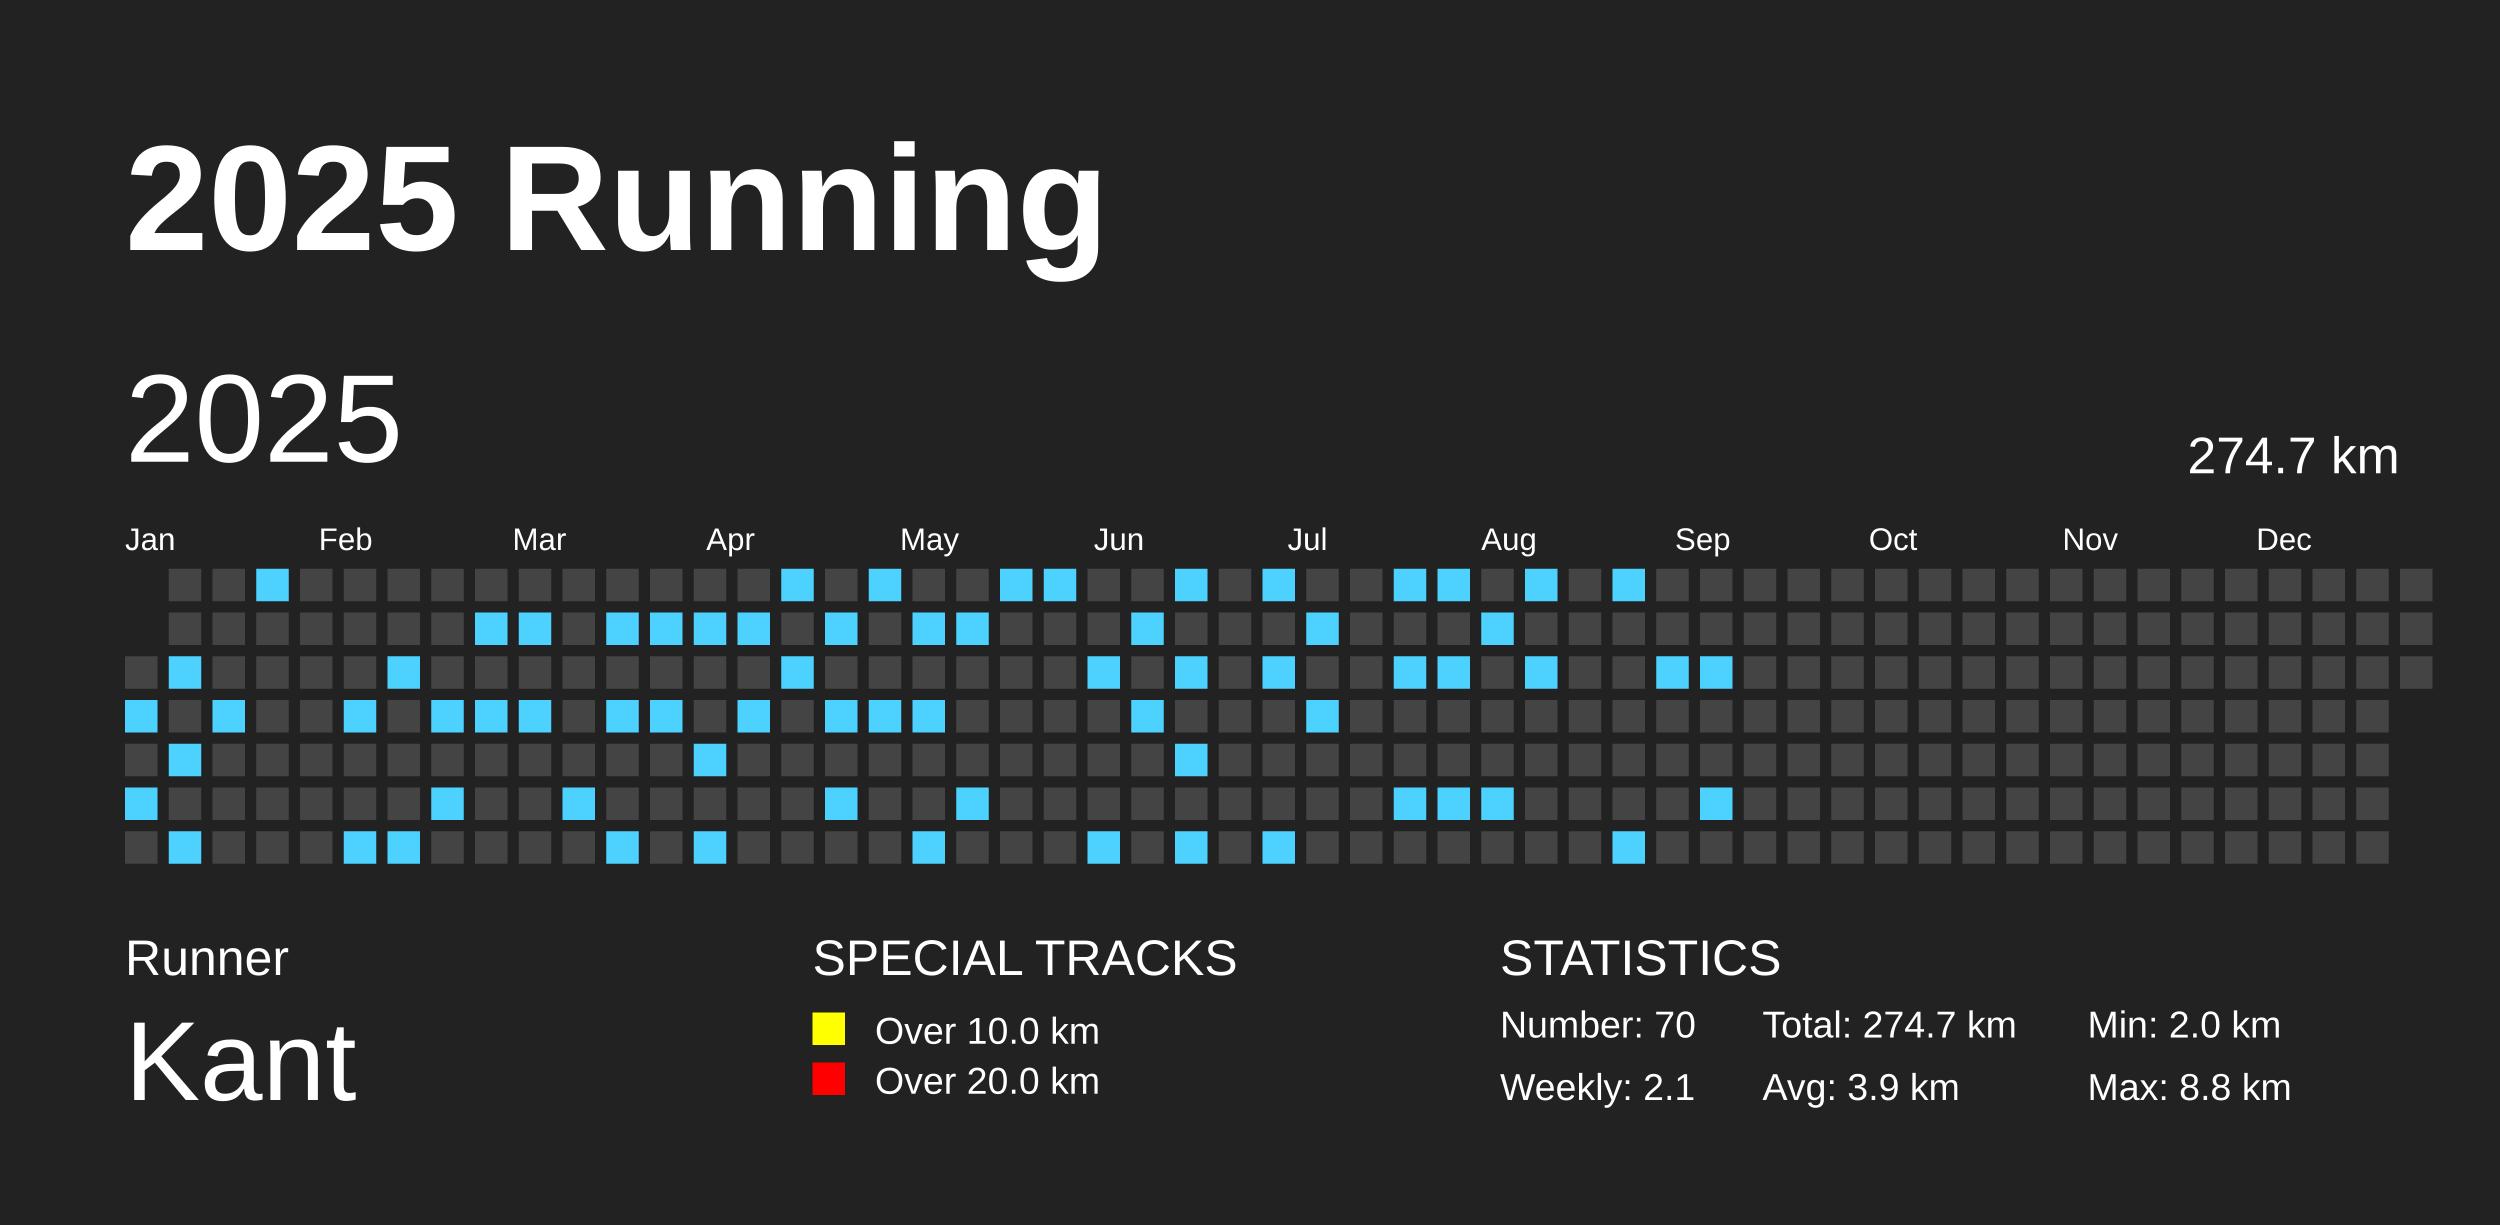
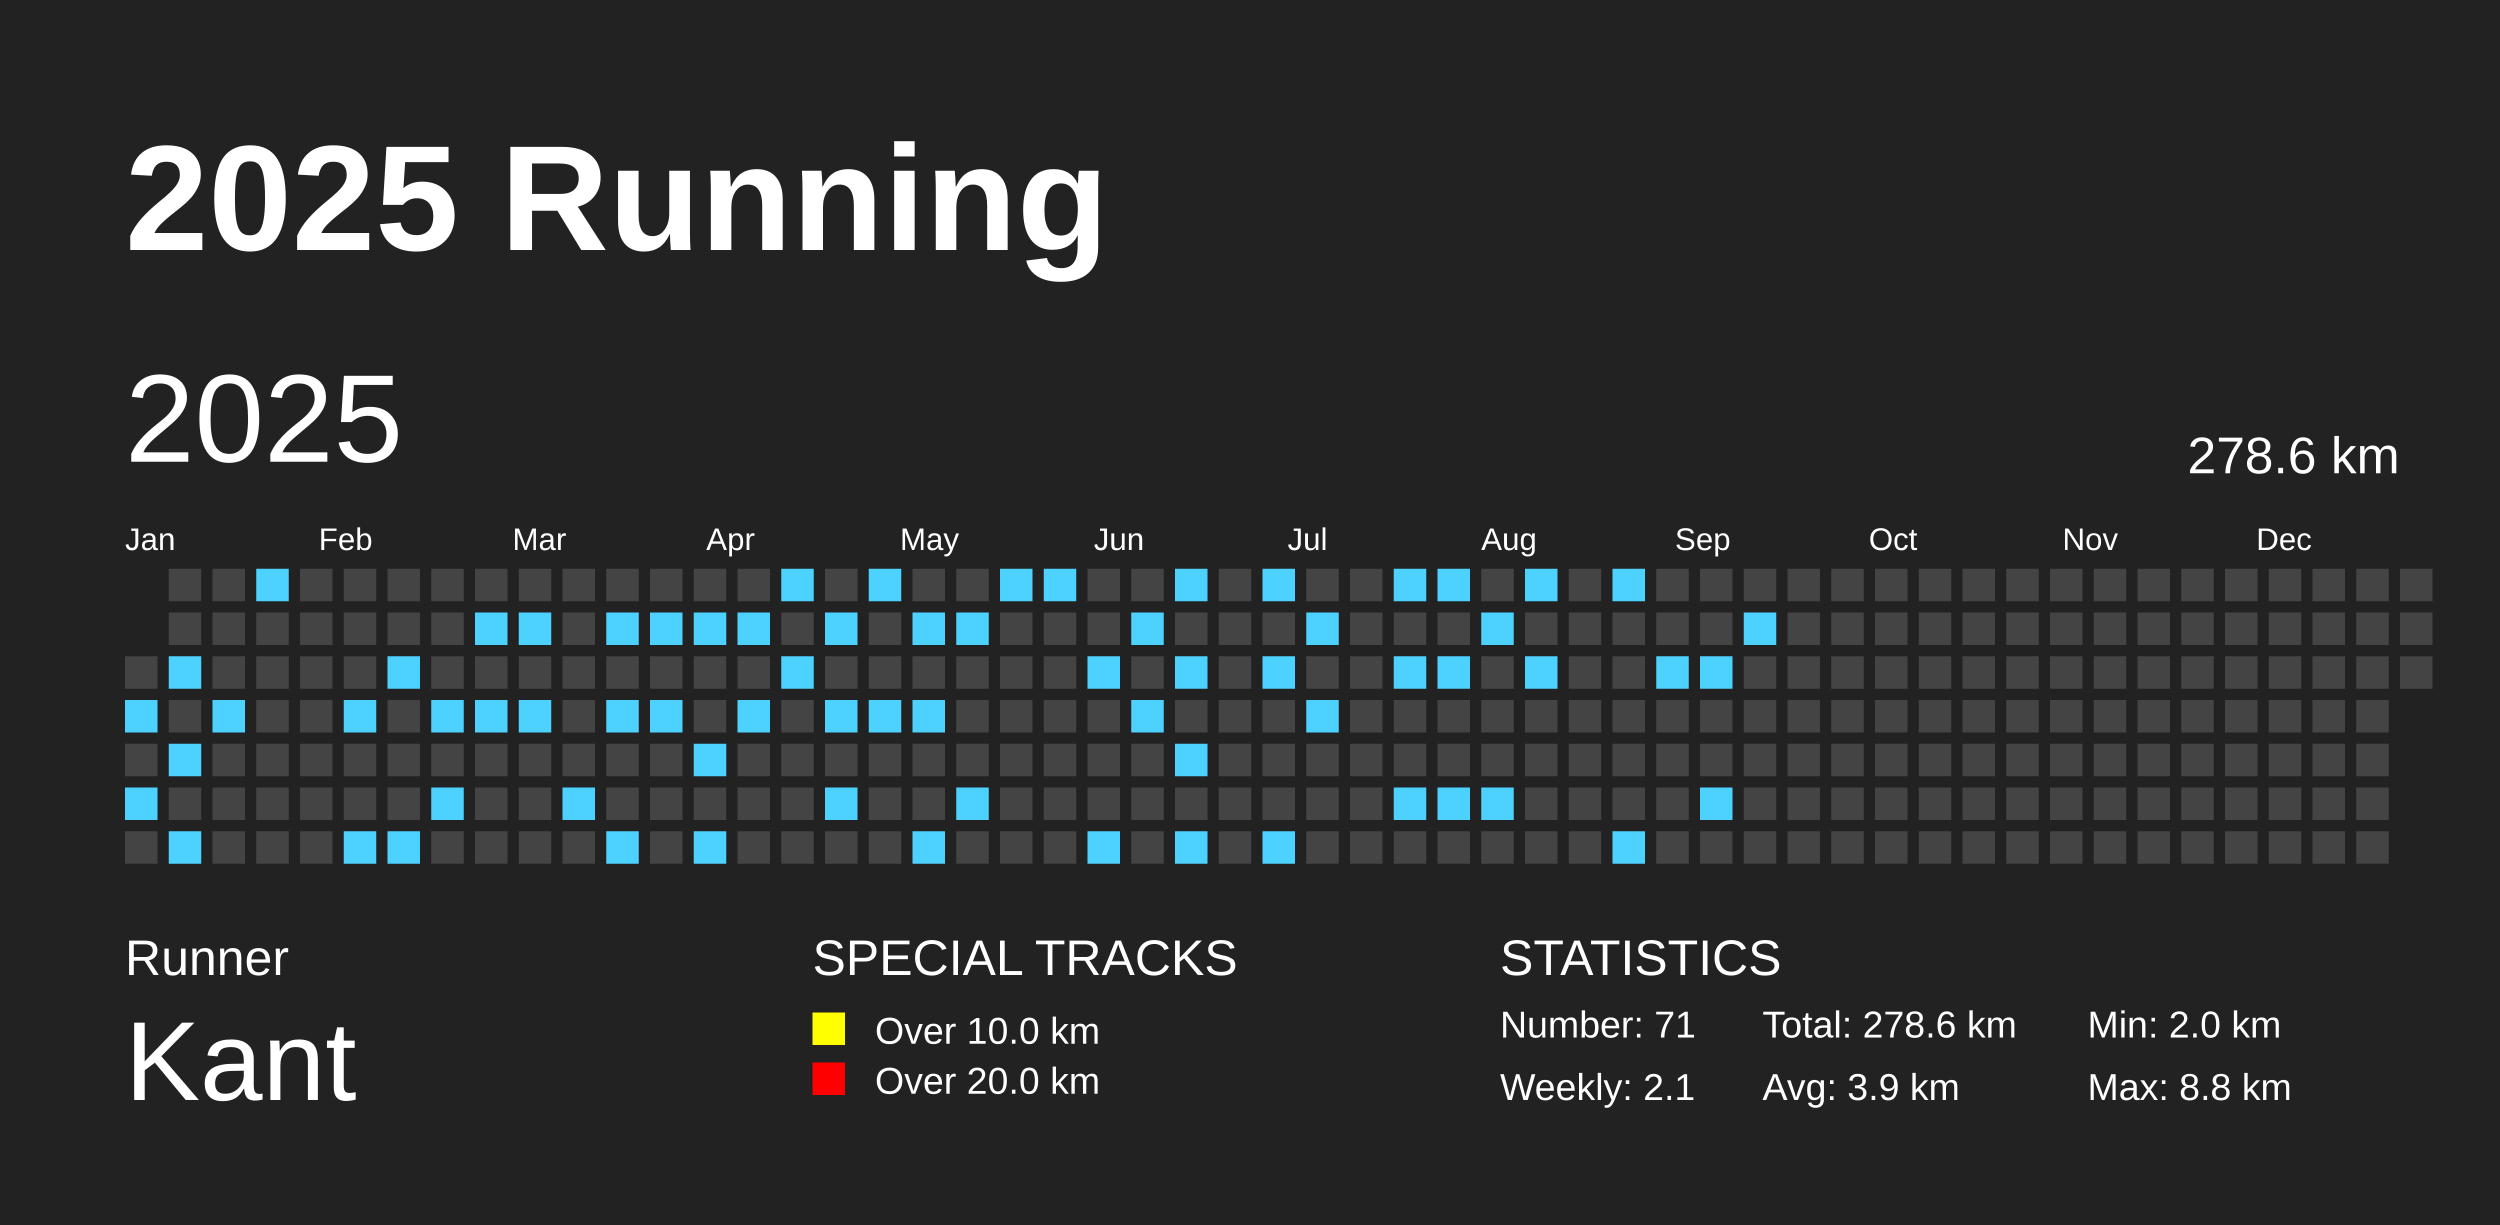
<svg xmlns="http://www.w3.org/2000/svg" baseProfile="full" height="98mm" version="1.1" viewBox="0,0,200,98" width="200mm">
  <defs />
  <rect fill="#222222" height="98" width="200" x="0" y="0" />
  <text fill="#FFFFFF" style="font-size:12px; font-family:Arial; font-weight:bold;" x="10" y="20">2025 Running</text>
  <text fill="#FFFFFF" style="font-size:4px; font-family:Arial" x="10" y="78">Runner</text>
  <text fill="#FFFFFF" style="font-size:9px; font-family:Arial" x="10" y="88">Kant</text>
  <text fill="#FFFFFF" style="font-size:4px; font-family:Arial" x="65" y="78">SPECIAL TRACKS</text>
  <rect fill="yellow" height="2.6" width="2.6" x="65" y="81" />
  <text fill="#FFFFFF" style="font-size:3px; font-family:Arial" x="70" y="83.5">Over 10.0 km</text>
  <rect fill="red" height="2.6" width="2.6" x="65" y="85" />
  <text fill="#FFFFFF" style="font-size:3px; font-family:Arial" x="70" y="87.5">Over 20.0 km</text>
  <text fill="#FFFFFF" style="font-size:4px; font-family:Arial" x="120" y="78">STATISTICS</text>
-   <text fill="#FFFFFF" style="font-size:3px; font-family:Arial" x="120" y="83">Number: 70</text>
+   <text fill="#FFFFFF" style="font-size:3px; font-family:Arial" x="120" y="83">Number: 71</text>
  <text fill="#FFFFFF" style="font-size:3px; font-family:Arial" x="120" y="88">Weekly: 2.1</text>
-   <text fill="#FFFFFF" style="font-size:3px; font-family:Arial" x="141" y="83">Total: 274.7 km</text>
+   <text fill="#FFFFFF" style="font-size:3px; font-family:Arial" x="141" y="83">Total: 278.6 km</text>
  <text fill="#FFFFFF" style="font-size:3px; font-family:Arial" x="141" y="88">Avg: 3.9 km</text>
  <text fill="#FFFFFF" style="font-size:3px; font-family:Arial" x="167" y="83">Min: 2.0 km</text>
  <text fill="#FFFFFF" style="font-size:3px; font-family:Arial" x="167" y="88">Max: 8.8 km</text>
  <text dominant-baseline="hanging" fill="#FFFFFF" style="font-size:10.0px; font-family:Arial;" x="10" y="30">2025</text>
-   <text dominant-baseline="hanging" fill="#FFFFFF" style="font-size:4.125px; font-family:Arial;" x="175" y="35">274.7 km</text>
+   <text dominant-baseline="hanging" fill="#FFFFFF" style="font-size:4.125px; font-family:Arial;" x="175" y="35">278.6 km</text>
  <text fill="#FFFFFF" style="font-size:2.5px; font-family:Arial" x="10.0" y="44">Jan</text>
  <text fill="#FFFFFF" style="font-size:2.5px; font-family:Arial" x="25.5" y="44">Feb</text>
  <text fill="#FFFFFF" style="font-size:2.5px; font-family:Arial" x="41.0" y="44">Mar</text>
  <text fill="#FFFFFF" style="font-size:2.5px; font-family:Arial" x="56.5" y="44">Apr</text>
  <text fill="#FFFFFF" style="font-size:2.5px; font-family:Arial" x="72.0" y="44">May</text>
  <text fill="#FFFFFF" style="font-size:2.5px; font-family:Arial" x="87.5" y="44">Jun</text>
  <text fill="#FFFFFF" style="font-size:2.5px; font-family:Arial" x="103.0" y="44">Jul</text>
  <text fill="#FFFFFF" style="font-size:2.5px; font-family:Arial" x="118.5" y="44">Aug</text>
  <text fill="#FFFFFF" style="font-size:2.5px; font-family:Arial" x="134.0" y="44">Sep</text>
  <text fill="#FFFFFF" style="font-size:2.5px; font-family:Arial" x="149.5" y="44">Oct</text>
  <text fill="#FFFFFF" style="font-size:2.5px; font-family:Arial" x="165.0" y="44">Nov</text>
  <text fill="#FFFFFF" style="font-size:2.5px; font-family:Arial" x="180.5" y="44">Dec</text>
  <rect fill="#444444" height="2.6" width="2.6" x="10.0" y="52.5" />
  <rect fill="#4DD2FF" height="2.6" width="2.6" x="10.0" y="56.0" />
  <rect fill="#444444" height="2.6" width="2.6" x="10.0" y="59.5" />
  <rect fill="#4DD2FF" height="2.6" width="2.6" x="10.0" y="63.0" />
  <rect fill="#444444" height="2.6" width="2.6" x="10.0" y="66.5" />
  <rect fill="#444444" height="2.6" width="2.6" x="13.5" y="45.5" />
  <rect fill="#444444" height="2.6" width="2.6" x="13.5" y="49.0" />
  <rect fill="#4DD2FF" height="2.6" width="2.6" x="13.5" y="52.5" />
  <rect fill="#444444" height="2.6" width="2.6" x="13.5" y="56.0" />
  <rect fill="#4DD2FF" height="2.6" width="2.6" x="13.5" y="59.5" />
  <rect fill="#444444" height="2.6" width="2.6" x="13.5" y="63.0" />
  <rect fill="#4DD2FF" height="2.6" width="2.6" x="13.5" y="66.5" />
  <rect fill="#444444" height="2.6" width="2.6" x="17.0" y="45.5" />
  <rect fill="#444444" height="2.6" width="2.6" x="17.0" y="49.0" />
  <rect fill="#444444" height="2.6" width="2.6" x="17.0" y="52.5" />
  <rect fill="#4DD2FF" height="2.6" width="2.6" x="17.0" y="56.0" />
  <rect fill="#444444" height="2.6" width="2.6" x="17.0" y="59.5" />
  <rect fill="#444444" height="2.6" width="2.6" x="17.0" y="63.0" />
  <rect fill="#444444" height="2.6" width="2.6" x="17.0" y="66.5" />
  <rect fill="#4DD2FF" height="2.6" width="2.6" x="20.5" y="45.5" />
  <rect fill="#444444" height="2.6" width="2.6" x="20.5" y="49.0" />
  <rect fill="#444444" height="2.6" width="2.6" x="20.5" y="52.5" />
  <rect fill="#444444" height="2.6" width="2.6" x="20.5" y="56.0" />
  <rect fill="#444444" height="2.6" width="2.6" x="20.5" y="59.5" />
  <rect fill="#444444" height="2.6" width="2.6" x="20.5" y="63.0" />
  <rect fill="#444444" height="2.6" width="2.6" x="20.5" y="66.5" />
  <rect fill="#444444" height="2.6" width="2.6" x="24.0" y="45.5" />
  <rect fill="#444444" height="2.6" width="2.6" x="24.0" y="49.0" />
  <rect fill="#444444" height="2.6" width="2.6" x="24.0" y="52.5" />
  <rect fill="#444444" height="2.6" width="2.6" x="24.0" y="56.0" />
  <rect fill="#444444" height="2.6" width="2.6" x="24.0" y="59.5" />
  <rect fill="#444444" height="2.6" width="2.6" x="24.0" y="63.0" />
  <rect fill="#444444" height="2.6" width="2.6" x="24.0" y="66.5" />
  <rect fill="#444444" height="2.6" width="2.6" x="27.5" y="45.5" />
  <rect fill="#444444" height="2.6" width="2.6" x="27.5" y="49.0" />
  <rect fill="#444444" height="2.6" width="2.6" x="27.5" y="52.5" />
  <rect fill="#4DD2FF" height="2.6" width="2.6" x="27.5" y="56.0" />
  <rect fill="#444444" height="2.6" width="2.6" x="27.5" y="59.5" />
  <rect fill="#444444" height="2.6" width="2.6" x="27.5" y="63.0" />
  <rect fill="#4DD2FF" height="2.6" width="2.6" x="27.5" y="66.5" />
  <rect fill="#444444" height="2.6" width="2.6" x="31.0" y="45.5" />
  <rect fill="#444444" height="2.6" width="2.6" x="31.0" y="49.0" />
  <rect fill="#4DD2FF" height="2.6" width="2.6" x="31.0" y="52.5" />
  <rect fill="#444444" height="2.6" width="2.6" x="31.0" y="56.0" />
  <rect fill="#444444" height="2.6" width="2.6" x="31.0" y="59.5" />
  <rect fill="#444444" height="2.6" width="2.6" x="31.0" y="63.0" />
  <rect fill="#4DD2FF" height="2.6" width="2.6" x="31.0" y="66.5" />
  <rect fill="#444444" height="2.6" width="2.6" x="34.5" y="45.5" />
  <rect fill="#444444" height="2.6" width="2.6" x="34.5" y="49.0" />
  <rect fill="#444444" height="2.6" width="2.6" x="34.5" y="52.5" />
  <rect fill="#4DD2FF" height="2.6" width="2.6" x="34.5" y="56.0" />
  <rect fill="#444444" height="2.6" width="2.6" x="34.5" y="59.5" />
  <rect fill="#4DD2FF" height="2.6" width="2.6" x="34.5" y="63.0" />
  <rect fill="#444444" height="2.6" width="2.6" x="34.5" y="66.5" />
  <rect fill="#444444" height="2.6" width="2.6" x="38.0" y="45.5" />
  <rect fill="#4DD2FF" height="2.6" width="2.6" x="38.0" y="49.0" />
  <rect fill="#444444" height="2.6" width="2.6" x="38.0" y="52.5" />
  <rect fill="#4DD2FF" height="2.6" width="2.6" x="38.0" y="56.0" />
  <rect fill="#444444" height="2.6" width="2.6" x="38.0" y="59.5" />
  <rect fill="#444444" height="2.6" width="2.6" x="38.0" y="63.0" />
  <rect fill="#444444" height="2.6" width="2.6" x="38.0" y="66.5" />
  <rect fill="#444444" height="2.6" width="2.6" x="41.5" y="45.5" />
  <rect fill="#4DD2FF" height="2.6" width="2.6" x="41.5" y="49.0" />
  <rect fill="#444444" height="2.6" width="2.6" x="41.5" y="52.5" />
  <rect fill="#4DD2FF" height="2.6" width="2.6" x="41.5" y="56.0" />
  <rect fill="#444444" height="2.6" width="2.6" x="41.5" y="59.5" />
  <rect fill="#444444" height="2.6" width="2.6" x="41.5" y="63.0" />
  <rect fill="#444444" height="2.6" width="2.6" x="41.5" y="66.5" />
  <rect fill="#444444" height="2.6" width="2.6" x="45.0" y="45.5" />
  <rect fill="#444444" height="2.6" width="2.6" x="45.0" y="49.0" />
  <rect fill="#444444" height="2.6" width="2.6" x="45.0" y="52.5" />
  <rect fill="#444444" height="2.6" width="2.6" x="45.0" y="56.0" />
  <rect fill="#444444" height="2.6" width="2.6" x="45.0" y="59.5" />
  <rect fill="#4DD2FF" height="2.6" width="2.6" x="45.0" y="63.0" />
  <rect fill="#444444" height="2.6" width="2.6" x="45.0" y="66.5" />
  <rect fill="#444444" height="2.6" width="2.6" x="48.5" y="45.5" />
  <rect fill="#4DD2FF" height="2.6" width="2.6" x="48.5" y="49.0" />
  <rect fill="#444444" height="2.6" width="2.6" x="48.5" y="52.5" />
  <rect fill="#4DD2FF" height="2.6" width="2.6" x="48.5" y="56.0" />
  <rect fill="#444444" height="2.6" width="2.6" x="48.5" y="59.5" />
  <rect fill="#444444" height="2.6" width="2.6" x="48.5" y="63.0" />
  <rect fill="#4DD2FF" height="2.6" width="2.6" x="48.5" y="66.5" />
  <rect fill="#444444" height="2.6" width="2.6" x="52.0" y="45.5" />
  <rect fill="#4DD2FF" height="2.6" width="2.6" x="52.0" y="49.0" />
  <rect fill="#444444" height="2.6" width="2.6" x="52.0" y="52.5" />
  <rect fill="#4DD2FF" height="2.6" width="2.6" x="52.0" y="56.0" />
  <rect fill="#444444" height="2.6" width="2.6" x="52.0" y="59.5" />
  <rect fill="#444444" height="2.6" width="2.6" x="52.0" y="63.0" />
  <rect fill="#444444" height="2.6" width="2.6" x="52.0" y="66.5" />
  <rect fill="#444444" height="2.6" width="2.6" x="55.5" y="45.5" />
  <rect fill="#4DD2FF" height="2.6" width="2.6" x="55.5" y="49.0" />
  <rect fill="#444444" height="2.6" width="2.6" x="55.5" y="52.5" />
  <rect fill="#444444" height="2.6" width="2.6" x="55.5" y="56.0" />
  <rect fill="#4DD2FF" height="2.6" width="2.6" x="55.5" y="59.5" />
  <rect fill="#444444" height="2.6" width="2.6" x="55.5" y="63.0" />
  <rect fill="#4DD2FF" height="2.6" width="2.6" x="55.5" y="66.5" />
  <rect fill="#444444" height="2.6" width="2.6" x="59.0" y="45.5" />
  <rect fill="#4DD2FF" height="2.6" width="2.6" x="59.0" y="49.0" />
  <rect fill="#444444" height="2.6" width="2.6" x="59.0" y="52.5" />
  <rect fill="#4DD2FF" height="2.6" width="2.6" x="59.0" y="56.0" />
  <rect fill="#444444" height="2.6" width="2.6" x="59.0" y="59.5" />
  <rect fill="#444444" height="2.6" width="2.6" x="59.0" y="63.0" />
  <rect fill="#444444" height="2.6" width="2.6" x="59.0" y="66.5" />
  <rect fill="#4DD2FF" height="2.6" width="2.6" x="62.5" y="45.5" />
  <rect fill="#444444" height="2.6" width="2.6" x="62.5" y="49.0" />
  <rect fill="#4DD2FF" height="2.6" width="2.6" x="62.5" y="52.5" />
  <rect fill="#444444" height="2.6" width="2.6" x="62.5" y="56.0" />
  <rect fill="#444444" height="2.6" width="2.6" x="62.5" y="59.5" />
  <rect fill="#444444" height="2.6" width="2.6" x="62.5" y="63.0" />
  <rect fill="#444444" height="2.6" width="2.6" x="62.5" y="66.5" />
  <rect fill="#444444" height="2.6" width="2.6" x="66.0" y="45.5" />
  <rect fill="#4DD2FF" height="2.6" width="2.6" x="66.0" y="49.0" />
  <rect fill="#444444" height="2.6" width="2.6" x="66.0" y="52.5" />
  <rect fill="#4DD2FF" height="2.6" width="2.6" x="66.0" y="56.0" />
  <rect fill="#444444" height="2.6" width="2.6" x="66.0" y="59.5" />
  <rect fill="#4DD2FF" height="2.6" width="2.6" x="66.0" y="63.0" />
  <rect fill="#444444" height="2.6" width="2.6" x="66.0" y="66.5" />
  <rect fill="#4DD2FF" height="2.6" width="2.6" x="69.5" y="45.5" />
  <rect fill="#444444" height="2.6" width="2.6" x="69.5" y="49.0" />
  <rect fill="#444444" height="2.6" width="2.6" x="69.5" y="52.5" />
  <rect fill="#4DD2FF" height="2.6" width="2.6" x="69.5" y="56.0" />
  <rect fill="#444444" height="2.6" width="2.6" x="69.5" y="59.5" />
  <rect fill="#444444" height="2.6" width="2.6" x="69.5" y="63.0" />
  <rect fill="#444444" height="2.6" width="2.6" x="69.5" y="66.5" />
  <rect fill="#444444" height="2.6" width="2.6" x="73.0" y="45.5" />
  <rect fill="#4DD2FF" height="2.6" width="2.6" x="73.0" y="49.0" />
  <rect fill="#444444" height="2.6" width="2.6" x="73.0" y="52.5" />
  <rect fill="#4DD2FF" height="2.6" width="2.6" x="73.0" y="56.0" />
  <rect fill="#444444" height="2.6" width="2.6" x="73.0" y="59.5" />
  <rect fill="#444444" height="2.6" width="2.6" x="73.0" y="63.0" />
  <rect fill="#4DD2FF" height="2.6" width="2.6" x="73.0" y="66.5" />
  <rect fill="#444444" height="2.6" width="2.6" x="76.5" y="45.5" />
  <rect fill="#4DD2FF" height="2.6" width="2.6" x="76.5" y="49.0" />
  <rect fill="#444444" height="2.6" width="2.6" x="76.5" y="52.5" />
  <rect fill="#444444" height="2.6" width="2.6" x="76.5" y="56.0" />
  <rect fill="#444444" height="2.6" width="2.6" x="76.5" y="59.5" />
  <rect fill="#4DD2FF" height="2.6" width="2.6" x="76.5" y="63.0" />
  <rect fill="#444444" height="2.6" width="2.6" x="76.5" y="66.5" />
  <rect fill="#4DD2FF" height="2.6" width="2.6" x="80.0" y="45.5" />
  <rect fill="#444444" height="2.6" width="2.6" x="80.0" y="49.0" />
  <rect fill="#444444" height="2.6" width="2.6" x="80.0" y="52.5" />
  <rect fill="#444444" height="2.6" width="2.6" x="80.0" y="56.0" />
  <rect fill="#444444" height="2.6" width="2.6" x="80.0" y="59.5" />
  <rect fill="#444444" height="2.6" width="2.6" x="80.0" y="63.0" />
  <rect fill="#444444" height="2.6" width="2.6" x="80.0" y="66.5" />
  <rect fill="#4DD2FF" height="2.6" width="2.6" x="83.5" y="45.5" />
  <rect fill="#444444" height="2.6" width="2.6" x="83.5" y="49.0" />
  <rect fill="#444444" height="2.6" width="2.6" x="83.5" y="52.5" />
  <rect fill="#444444" height="2.6" width="2.6" x="83.5" y="56.0" />
  <rect fill="#444444" height="2.6" width="2.6" x="83.5" y="59.5" />
  <rect fill="#444444" height="2.6" width="2.6" x="83.5" y="63.0" />
  <rect fill="#444444" height="2.6" width="2.6" x="83.5" y="66.5" />
  <rect fill="#444444" height="2.6" width="2.6" x="87.0" y="45.5" />
  <rect fill="#444444" height="2.6" width="2.6" x="87.0" y="49.0" />
  <rect fill="#4DD2FF" height="2.6" width="2.6" x="87.0" y="52.5" />
  <rect fill="#444444" height="2.6" width="2.6" x="87.0" y="56.0" />
  <rect fill="#444444" height="2.6" width="2.6" x="87.0" y="59.5" />
  <rect fill="#444444" height="2.6" width="2.6" x="87.0" y="63.0" />
  <rect fill="#4DD2FF" height="2.6" width="2.6" x="87.0" y="66.5" />
  <rect fill="#444444" height="2.6" width="2.6" x="90.5" y="45.5" />
  <rect fill="#4DD2FF" height="2.6" width="2.6" x="90.5" y="49.0" />
  <rect fill="#444444" height="2.6" width="2.6" x="90.5" y="52.5" />
  <rect fill="#4DD2FF" height="2.6" width="2.6" x="90.5" y="56.0" />
  <rect fill="#444444" height="2.6" width="2.6" x="90.5" y="59.5" />
  <rect fill="#444444" height="2.6" width="2.6" x="90.5" y="63.0" />
  <rect fill="#444444" height="2.6" width="2.6" x="90.5" y="66.5" />
  <rect fill="#4DD2FF" height="2.6" width="2.6" x="94.0" y="45.5" />
  <rect fill="#444444" height="2.6" width="2.6" x="94.0" y="49.0" />
  <rect fill="#4DD2FF" height="2.6" width="2.6" x="94.0" y="52.5" />
  <rect fill="#444444" height="2.6" width="2.6" x="94.0" y="56.0" />
  <rect fill="#4DD2FF" height="2.6" width="2.6" x="94.0" y="59.5" />
  <rect fill="#444444" height="2.6" width="2.6" x="94.0" y="63.0" />
  <rect fill="#4DD2FF" height="2.6" width="2.6" x="94.0" y="66.5" />
  <rect fill="#444444" height="2.6" width="2.6" x="97.5" y="45.5" />
  <rect fill="#444444" height="2.6" width="2.6" x="97.5" y="49.0" />
  <rect fill="#444444" height="2.6" width="2.6" x="97.5" y="52.5" />
  <rect fill="#444444" height="2.6" width="2.6" x="97.5" y="56.0" />
  <rect fill="#444444" height="2.6" width="2.6" x="97.5" y="59.5" />
  <rect fill="#444444" height="2.6" width="2.6" x="97.5" y="63.0" />
  <rect fill="#444444" height="2.6" width="2.6" x="97.5" y="66.5" />
  <rect fill="#4DD2FF" height="2.6" width="2.6" x="101.0" y="45.5" />
  <rect fill="#444444" height="2.6" width="2.6" x="101.0" y="49.0" />
  <rect fill="#4DD2FF" height="2.6" width="2.6" x="101.0" y="52.5" />
  <rect fill="#444444" height="2.6" width="2.6" x="101.0" y="56.0" />
  <rect fill="#444444" height="2.6" width="2.6" x="101.0" y="59.5" />
  <rect fill="#444444" height="2.6" width="2.6" x="101.0" y="63.0" />
  <rect fill="#4DD2FF" height="2.6" width="2.6" x="101.0" y="66.5" />
  <rect fill="#444444" height="2.6" width="2.6" x="104.5" y="45.5" />
  <rect fill="#4DD2FF" height="2.6" width="2.6" x="104.5" y="49.0" />
  <rect fill="#444444" height="2.6" width="2.6" x="104.5" y="52.5" />
  <rect fill="#4DD2FF" height="2.6" width="2.6" x="104.5" y="56.0" />
  <rect fill="#444444" height="2.6" width="2.6" x="104.5" y="59.5" />
  <rect fill="#444444" height="2.6" width="2.6" x="104.5" y="63.0" />
  <rect fill="#444444" height="2.6" width="2.6" x="104.5" y="66.5" />
  <rect fill="#444444" height="2.6" width="2.6" x="108.0" y="45.5" />
  <rect fill="#444444" height="2.6" width="2.6" x="108.0" y="49.0" />
  <rect fill="#444444" height="2.6" width="2.6" x="108.0" y="52.5" />
  <rect fill="#444444" height="2.6" width="2.6" x="108.0" y="56.0" />
  <rect fill="#444444" height="2.6" width="2.6" x="108.0" y="59.5" />
  <rect fill="#444444" height="2.6" width="2.6" x="108.0" y="63.0" />
  <rect fill="#444444" height="2.6" width="2.6" x="108.0" y="66.5" />
  <rect fill="#4DD2FF" height="2.6" width="2.6" x="111.5" y="45.5" />
  <rect fill="#444444" height="2.6" width="2.6" x="111.5" y="49.0" />
  <rect fill="#4DD2FF" height="2.6" width="2.6" x="111.5" y="52.5" />
  <rect fill="#444444" height="2.6" width="2.6" x="111.5" y="56.0" />
  <rect fill="#444444" height="2.6" width="2.6" x="111.5" y="59.5" />
  <rect fill="#4DD2FF" height="2.6" width="2.6" x="111.5" y="63.0" />
  <rect fill="#444444" height="2.6" width="2.6" x="111.5" y="66.5" />
  <rect fill="#4DD2FF" height="2.6" width="2.6" x="115.0" y="45.5" />
  <rect fill="#444444" height="2.6" width="2.6" x="115.0" y="49.0" />
  <rect fill="#4DD2FF" height="2.6" width="2.6" x="115.0" y="52.5" />
  <rect fill="#444444" height="2.6" width="2.6" x="115.0" y="56.0" />
  <rect fill="#444444" height="2.6" width="2.6" x="115.0" y="59.5" />
  <rect fill="#4DD2FF" height="2.6" width="2.6" x="115.0" y="63.0" />
  <rect fill="#444444" height="2.6" width="2.6" x="115.0" y="66.5" />
  <rect fill="#444444" height="2.6" width="2.6" x="118.5" y="45.5" />
  <rect fill="#4DD2FF" height="2.6" width="2.6" x="118.5" y="49.0" />
  <rect fill="#444444" height="2.6" width="2.6" x="118.5" y="52.5" />
  <rect fill="#444444" height="2.6" width="2.6" x="118.5" y="56.0" />
  <rect fill="#444444" height="2.6" width="2.6" x="118.5" y="59.5" />
  <rect fill="#4DD2FF" height="2.6" width="2.6" x="118.5" y="63.0" />
  <rect fill="#444444" height="2.6" width="2.6" x="118.5" y="66.5" />
  <rect fill="#4DD2FF" height="2.6" width="2.6" x="122.0" y="45.5" />
  <rect fill="#444444" height="2.6" width="2.6" x="122.0" y="49.0" />
  <rect fill="#4DD2FF" height="2.6" width="2.6" x="122.0" y="52.5" />
  <rect fill="#444444" height="2.6" width="2.6" x="122.0" y="56.0" />
  <rect fill="#444444" height="2.6" width="2.6" x="122.0" y="59.5" />
  <rect fill="#444444" height="2.6" width="2.6" x="122.0" y="63.0" />
  <rect fill="#444444" height="2.6" width="2.6" x="122.0" y="66.5" />
  <rect fill="#444444" height="2.6" width="2.6" x="125.5" y="45.5" />
  <rect fill="#444444" height="2.6" width="2.6" x="125.5" y="49.0" />
  <rect fill="#444444" height="2.6" width="2.6" x="125.5" y="52.5" />
  <rect fill="#444444" height="2.6" width="2.6" x="125.5" y="56.0" />
  <rect fill="#444444" height="2.6" width="2.6" x="125.5" y="59.5" />
  <rect fill="#444444" height="2.6" width="2.6" x="125.5" y="63.0" />
  <rect fill="#444444" height="2.6" width="2.6" x="125.5" y="66.5" />
  <rect fill="#4DD2FF" height="2.6" width="2.6" x="129.0" y="45.5" />
  <rect fill="#444444" height="2.6" width="2.6" x="129.0" y="49.0" />
  <rect fill="#444444" height="2.6" width="2.6" x="129.0" y="52.5" />
  <rect fill="#444444" height="2.6" width="2.6" x="129.0" y="56.0" />
  <rect fill="#444444" height="2.6" width="2.6" x="129.0" y="59.5" />
  <rect fill="#444444" height="2.6" width="2.6" x="129.0" y="63.0" />
  <rect fill="#4DD2FF" height="2.6" width="2.6" x="129.0" y="66.5" />
  <rect fill="#444444" height="2.6" width="2.6" x="132.5" y="45.5" />
  <rect fill="#444444" height="2.6" width="2.6" x="132.5" y="49.0" />
  <rect fill="#4DD2FF" height="2.6" width="2.6" x="132.5" y="52.5" />
  <rect fill="#444444" height="2.6" width="2.6" x="132.5" y="56.0" />
  <rect fill="#444444" height="2.6" width="2.6" x="132.5" y="59.5" />
  <rect fill="#444444" height="2.6" width="2.6" x="132.5" y="63.0" />
  <rect fill="#444444" height="2.6" width="2.6" x="132.5" y="66.5" />
  <rect fill="#444444" height="2.6" width="2.6" x="136.0" y="45.5" />
  <rect fill="#444444" height="2.6" width="2.6" x="136.0" y="49.0" />
  <rect fill="#4DD2FF" height="2.6" width="2.6" x="136.0" y="52.5" />
  <rect fill="#444444" height="2.6" width="2.6" x="136.0" y="56.0" />
  <rect fill="#444444" height="2.6" width="2.6" x="136.0" y="59.5" />
  <rect fill="#4DD2FF" height="2.6" width="2.6" x="136.0" y="63.0" />
  <rect fill="#444444" height="2.6" width="2.6" x="136.0" y="66.5" />
  <rect fill="#444444" height="2.6" width="2.6" x="139.5" y="45.5" />
-   <rect fill="#444444" height="2.6" width="2.6" x="139.5" y="49.0" />
+   <rect fill="#4DD2FF" height="2.6" width="2.6" x="139.5" y="49.0" />
  <rect fill="#444444" height="2.6" width="2.6" x="139.5" y="52.5" />
  <rect fill="#444444" height="2.6" width="2.6" x="139.5" y="56.0" />
  <rect fill="#444444" height="2.6" width="2.6" x="139.5" y="59.5" />
  <rect fill="#444444" height="2.6" width="2.6" x="139.5" y="63.0" />
  <rect fill="#444444" height="2.6" width="2.6" x="139.5" y="66.5" />
  <rect fill="#444444" height="2.6" width="2.6" x="143.0" y="45.5" />
  <rect fill="#444444" height="2.6" width="2.6" x="143.0" y="49.0" />
  <rect fill="#444444" height="2.6" width="2.6" x="143.0" y="52.5" />
  <rect fill="#444444" height="2.6" width="2.6" x="143.0" y="56.0" />
  <rect fill="#444444" height="2.6" width="2.6" x="143.0" y="59.5" />
  <rect fill="#444444" height="2.6" width="2.6" x="143.0" y="63.0" />
  <rect fill="#444444" height="2.6" width="2.6" x="143.0" y="66.5" />
  <rect fill="#444444" height="2.6" width="2.6" x="146.5" y="45.5" />
  <rect fill="#444444" height="2.6" width="2.6" x="146.5" y="49.0" />
  <rect fill="#444444" height="2.6" width="2.6" x="146.5" y="52.5" />
  <rect fill="#444444" height="2.6" width="2.6" x="146.5" y="56.0" />
  <rect fill="#444444" height="2.6" width="2.6" x="146.5" y="59.5" />
  <rect fill="#444444" height="2.6" width="2.6" x="146.5" y="63.0" />
  <rect fill="#444444" height="2.6" width="2.6" x="146.5" y="66.5" />
  <rect fill="#444444" height="2.6" width="2.6" x="150.0" y="45.5" />
  <rect fill="#444444" height="2.6" width="2.6" x="150.0" y="49.0" />
  <rect fill="#444444" height="2.6" width="2.6" x="150.0" y="52.5" />
  <rect fill="#444444" height="2.6" width="2.6" x="150.0" y="56.0" />
  <rect fill="#444444" height="2.6" width="2.6" x="150.0" y="59.5" />
  <rect fill="#444444" height="2.6" width="2.6" x="150.0" y="63.0" />
  <rect fill="#444444" height="2.6" width="2.6" x="150.0" y="66.5" />
  <rect fill="#444444" height="2.6" width="2.6" x="153.5" y="45.5" />
  <rect fill="#444444" height="2.6" width="2.6" x="153.5" y="49.0" />
  <rect fill="#444444" height="2.6" width="2.6" x="153.5" y="52.5" />
  <rect fill="#444444" height="2.6" width="2.6" x="153.5" y="56.0" />
  <rect fill="#444444" height="2.6" width="2.6" x="153.5" y="59.5" />
  <rect fill="#444444" height="2.6" width="2.6" x="153.5" y="63.0" />
  <rect fill="#444444" height="2.6" width="2.6" x="153.5" y="66.5" />
  <rect fill="#444444" height="2.6" width="2.6" x="157.0" y="45.5" />
  <rect fill="#444444" height="2.6" width="2.6" x="157.0" y="49.0" />
  <rect fill="#444444" height="2.6" width="2.6" x="157.0" y="52.5" />
  <rect fill="#444444" height="2.6" width="2.6" x="157.0" y="56.0" />
  <rect fill="#444444" height="2.6" width="2.6" x="157.0" y="59.5" />
  <rect fill="#444444" height="2.6" width="2.6" x="157.0" y="63.0" />
  <rect fill="#444444" height="2.6" width="2.6" x="157.0" y="66.5" />
  <rect fill="#444444" height="2.6" width="2.6" x="160.5" y="45.5" />
  <rect fill="#444444" height="2.6" width="2.6" x="160.5" y="49.0" />
  <rect fill="#444444" height="2.6" width="2.6" x="160.5" y="52.5" />
  <rect fill="#444444" height="2.6" width="2.6" x="160.5" y="56.0" />
  <rect fill="#444444" height="2.6" width="2.6" x="160.5" y="59.5" />
  <rect fill="#444444" height="2.6" width="2.6" x="160.5" y="63.0" />
  <rect fill="#444444" height="2.6" width="2.6" x="160.5" y="66.5" />
  <rect fill="#444444" height="2.6" width="2.6" x="164.0" y="45.5" />
  <rect fill="#444444" height="2.6" width="2.6" x="164.0" y="49.0" />
  <rect fill="#444444" height="2.6" width="2.6" x="164.0" y="52.5" />
  <rect fill="#444444" height="2.6" width="2.6" x="164.0" y="56.0" />
  <rect fill="#444444" height="2.6" width="2.6" x="164.0" y="59.5" />
  <rect fill="#444444" height="2.6" width="2.6" x="164.0" y="63.0" />
  <rect fill="#444444" height="2.6" width="2.6" x="164.0" y="66.5" />
  <rect fill="#444444" height="2.6" width="2.6" x="167.5" y="45.5" />
  <rect fill="#444444" height="2.6" width="2.6" x="167.5" y="49.0" />
  <rect fill="#444444" height="2.6" width="2.6" x="167.5" y="52.5" />
  <rect fill="#444444" height="2.6" width="2.6" x="167.5" y="56.0" />
  <rect fill="#444444" height="2.6" width="2.6" x="167.5" y="59.5" />
  <rect fill="#444444" height="2.6" width="2.6" x="167.5" y="63.0" />
  <rect fill="#444444" height="2.6" width="2.6" x="167.5" y="66.5" />
  <rect fill="#444444" height="2.6" width="2.6" x="171.0" y="45.5" />
  <rect fill="#444444" height="2.6" width="2.6" x="171.0" y="49.0" />
  <rect fill="#444444" height="2.6" width="2.6" x="171.0" y="52.5" />
  <rect fill="#444444" height="2.6" width="2.6" x="171.0" y="56.0" />
  <rect fill="#444444" height="2.6" width="2.6" x="171.0" y="59.5" />
  <rect fill="#444444" height="2.6" width="2.6" x="171.0" y="63.0" />
  <rect fill="#444444" height="2.6" width="2.6" x="171.0" y="66.5" />
  <rect fill="#444444" height="2.6" width="2.6" x="174.5" y="45.5" />
  <rect fill="#444444" height="2.6" width="2.6" x="174.5" y="49.0" />
  <rect fill="#444444" height="2.6" width="2.6" x="174.5" y="52.5" />
  <rect fill="#444444" height="2.6" width="2.6" x="174.5" y="56.0" />
  <rect fill="#444444" height="2.6" width="2.6" x="174.5" y="59.5" />
  <rect fill="#444444" height="2.6" width="2.6" x="174.5" y="63.0" />
  <rect fill="#444444" height="2.6" width="2.6" x="174.5" y="66.5" />
  <rect fill="#444444" height="2.6" width="2.6" x="178.0" y="45.5" />
  <rect fill="#444444" height="2.6" width="2.6" x="178.0" y="49.0" />
  <rect fill="#444444" height="2.6" width="2.6" x="178.0" y="52.5" />
  <rect fill="#444444" height="2.6" width="2.6" x="178.0" y="56.0" />
  <rect fill="#444444" height="2.6" width="2.6" x="178.0" y="59.5" />
  <rect fill="#444444" height="2.6" width="2.6" x="178.0" y="63.0" />
  <rect fill="#444444" height="2.6" width="2.6" x="178.0" y="66.5" />
  <rect fill="#444444" height="2.6" width="2.6" x="181.5" y="45.5" />
  <rect fill="#444444" height="2.6" width="2.6" x="181.5" y="49.0" />
  <rect fill="#444444" height="2.6" width="2.6" x="181.5" y="52.5" />
  <rect fill="#444444" height="2.6" width="2.6" x="181.5" y="56.0" />
  <rect fill="#444444" height="2.6" width="2.6" x="181.5" y="59.5" />
  <rect fill="#444444" height="2.6" width="2.6" x="181.5" y="63.0" />
  <rect fill="#444444" height="2.6" width="2.6" x="181.5" y="66.5" />
  <rect fill="#444444" height="2.6" width="2.6" x="185.0" y="45.5" />
  <rect fill="#444444" height="2.6" width="2.6" x="185.0" y="49.0" />
  <rect fill="#444444" height="2.6" width="2.6" x="185.0" y="52.5" />
  <rect fill="#444444" height="2.6" width="2.6" x="185.0" y="56.0" />
  <rect fill="#444444" height="2.6" width="2.6" x="185.0" y="59.5" />
  <rect fill="#444444" height="2.6" width="2.6" x="185.0" y="63.0" />
  <rect fill="#444444" height="2.6" width="2.6" x="185.0" y="66.5" />
  <rect fill="#444444" height="2.6" width="2.6" x="188.5" y="45.5" />
  <rect fill="#444444" height="2.6" width="2.6" x="188.5" y="49.0" />
  <rect fill="#444444" height="2.6" width="2.6" x="188.5" y="52.5" />
  <rect fill="#444444" height="2.6" width="2.6" x="188.5" y="56.0" />
  <rect fill="#444444" height="2.6" width="2.6" x="188.5" y="59.5" />
  <rect fill="#444444" height="2.6" width="2.6" x="188.5" y="63.0" />
  <rect fill="#444444" height="2.6" width="2.6" x="188.5" y="66.5" />
  <rect fill="#444444" height="2.6" width="2.6" x="192.0" y="45.5" />
  <rect fill="#444444" height="2.6" width="2.6" x="192.0" y="49.0" />
  <rect fill="#444444" height="2.6" width="2.6" x="192.0" y="52.5" />
</svg>
